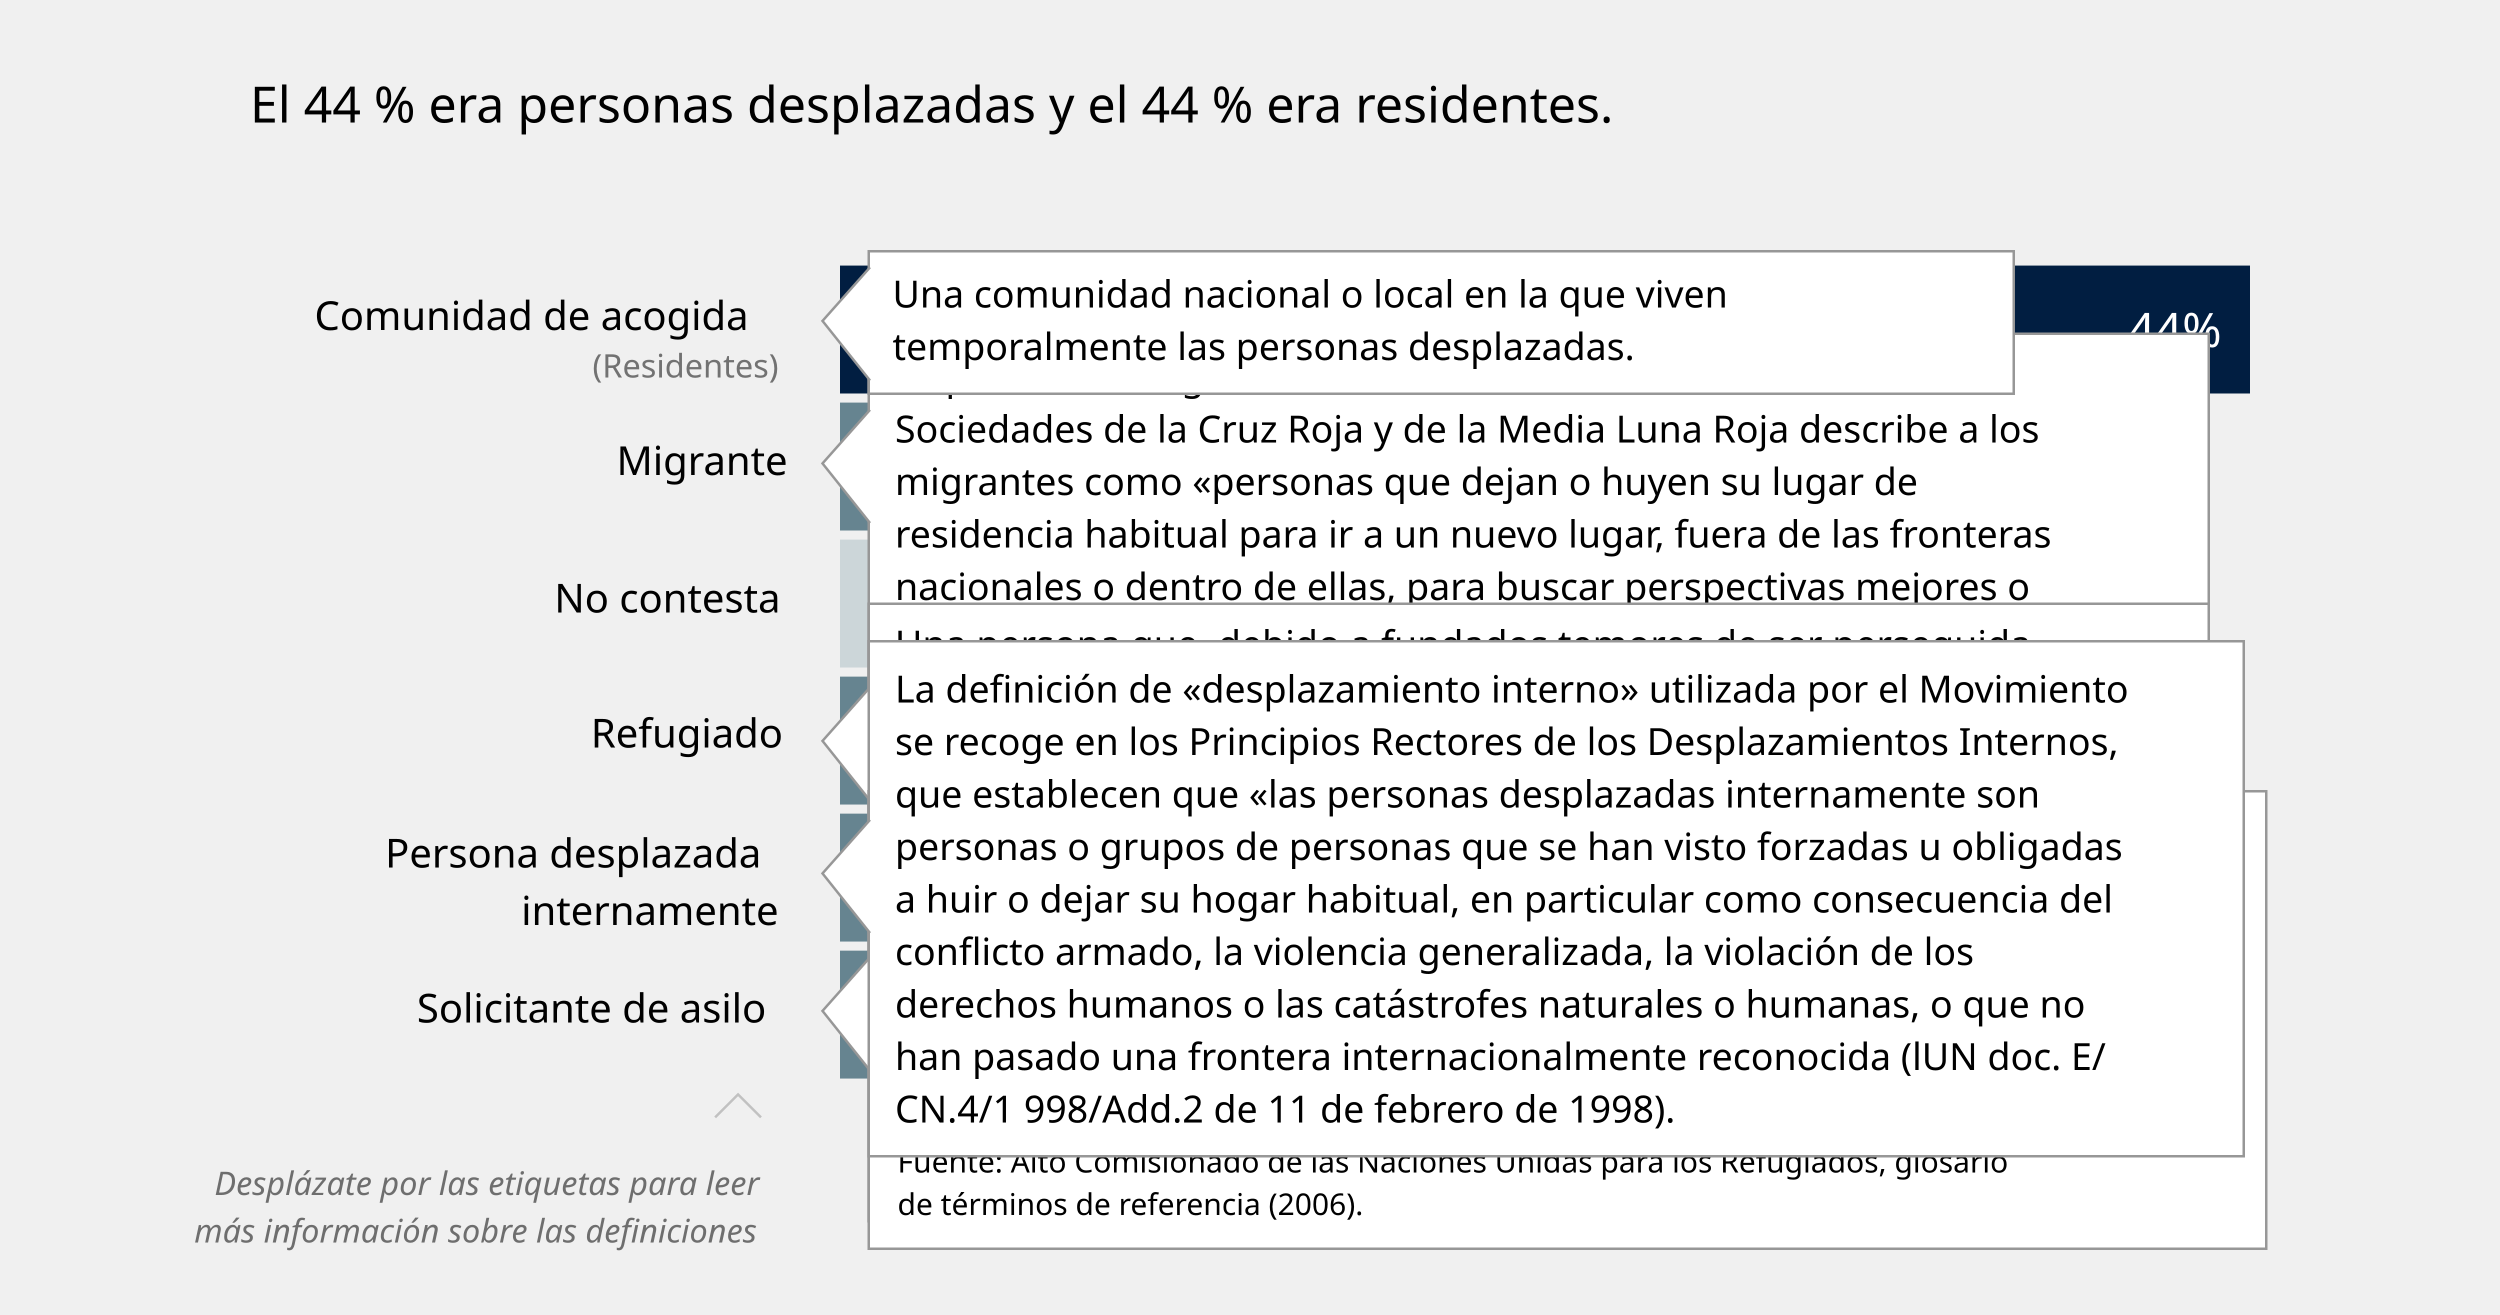
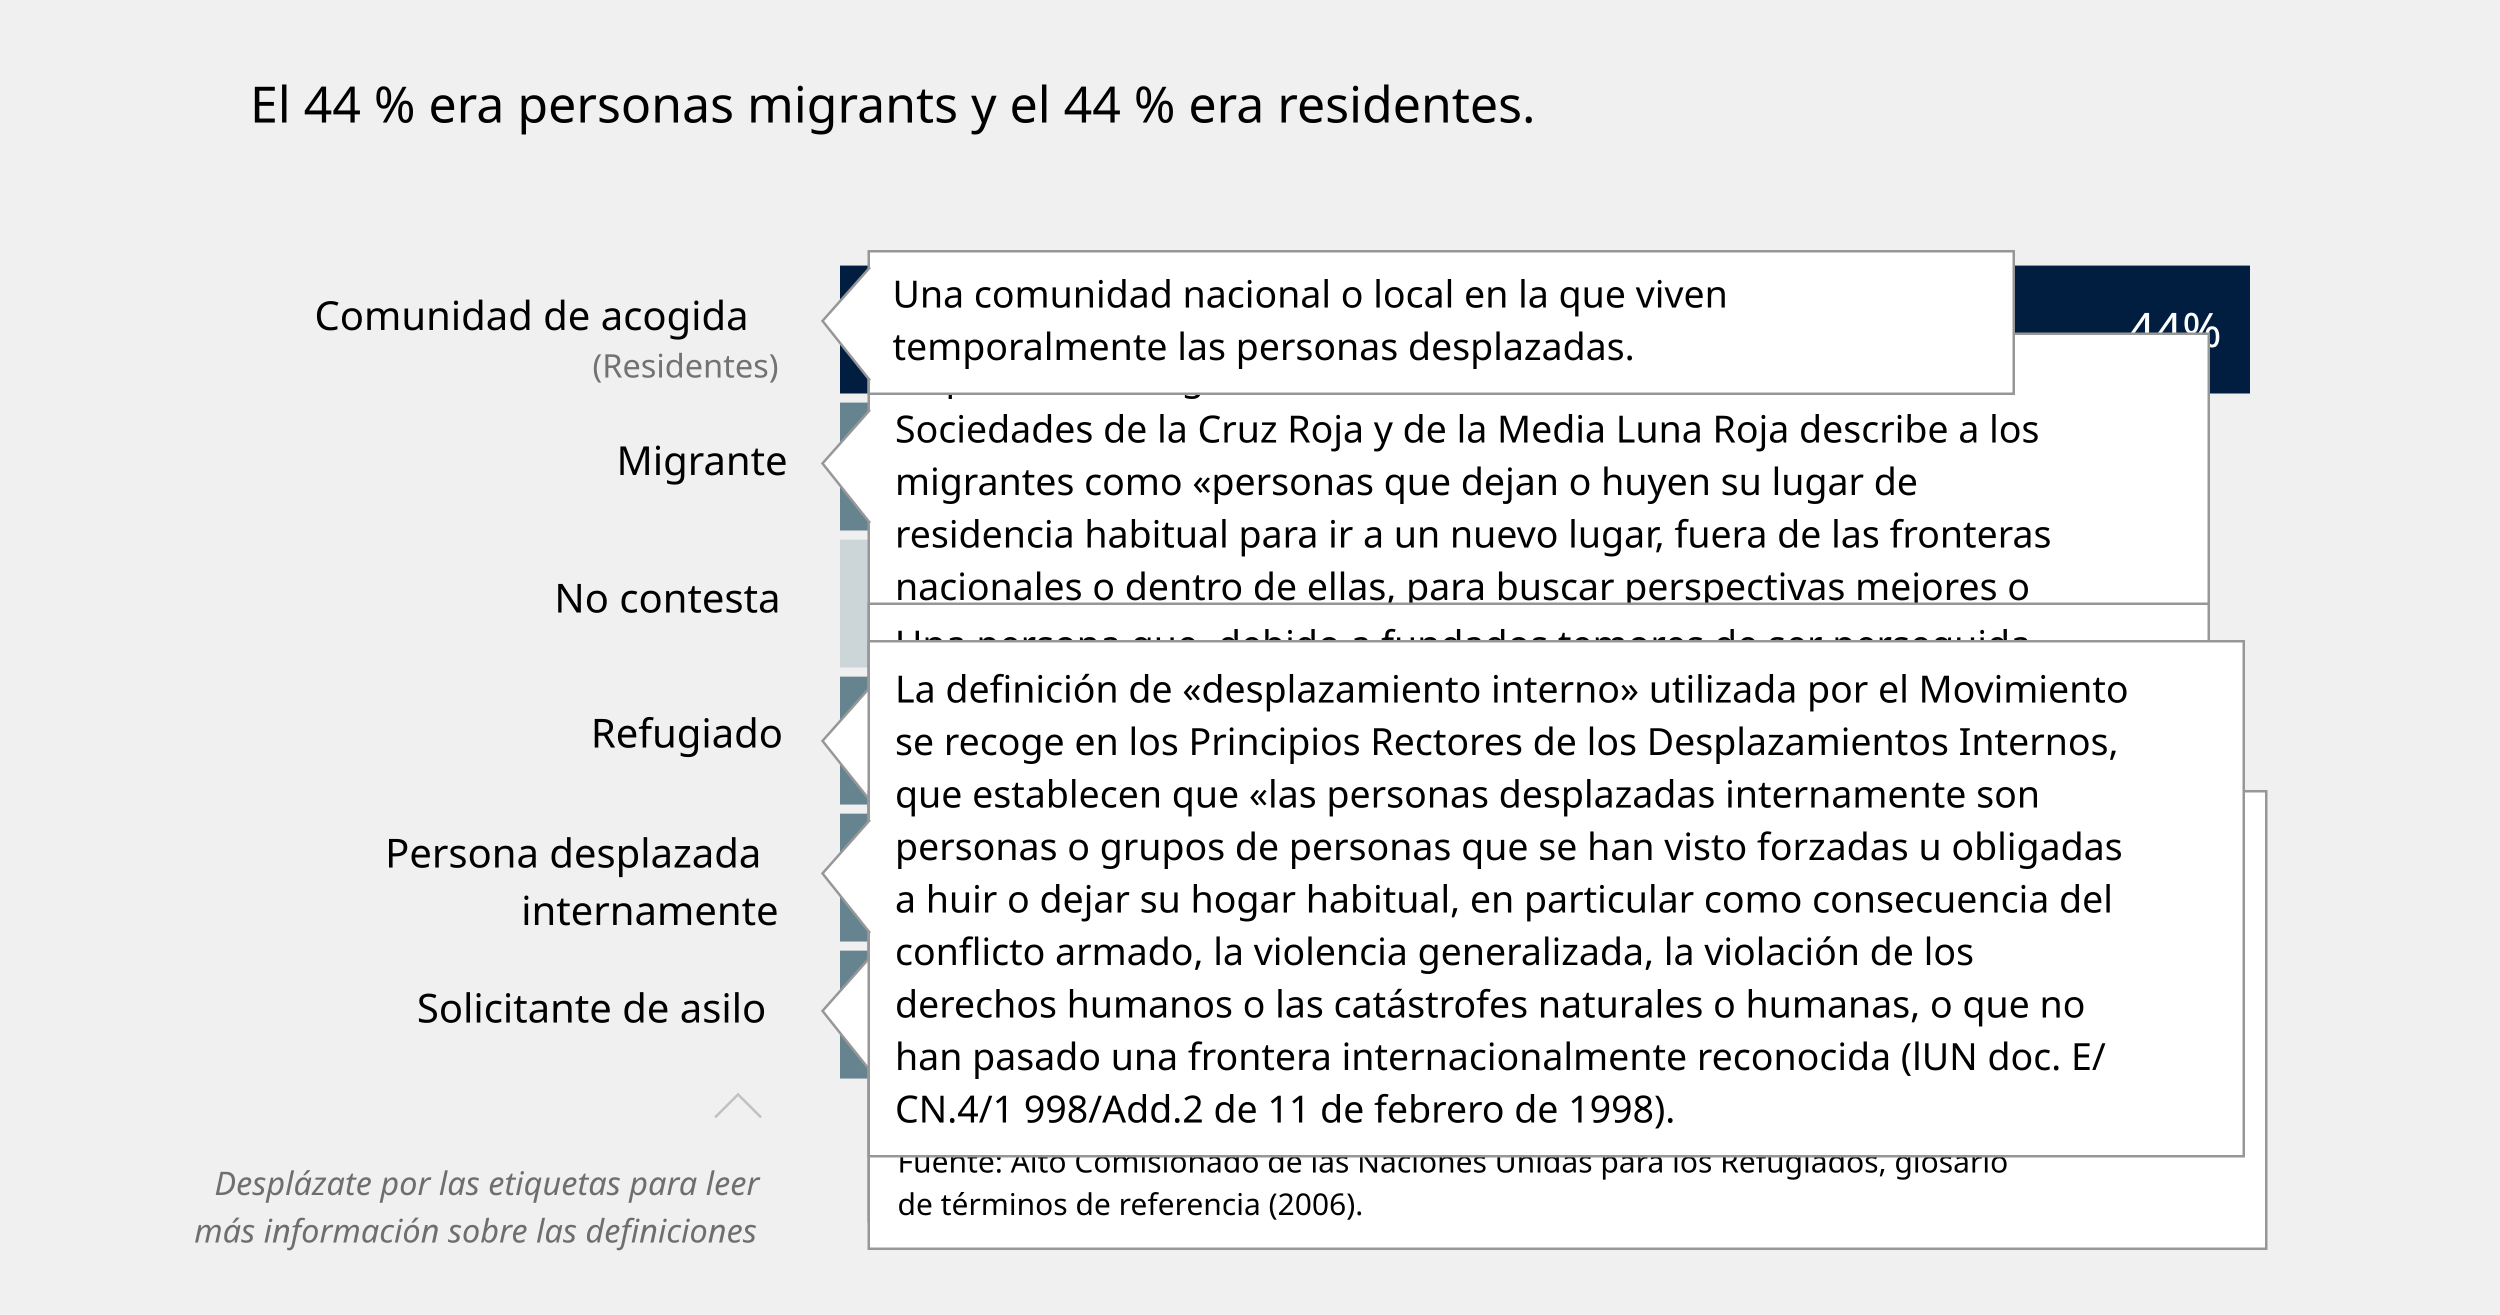
<svg xmlns="http://www.w3.org/2000/svg" width="1000px" height="526px" viewBox="0 0 1000 526" version="1.1">
  <g id="svg08" stroke="none" stroke-width="1" fill="none" fill-rule="evenodd">
    <text id="El-44-%-era-personas" font-family="Poppins-Regular, Poppins" font-size="20" font-weight="normal" line-spacing="32" fill="#000000">
-       <tspan x="100" y="49">El 44 % era personas desplazadas y el 44 % era residentes. </tspan>
+       <tspan x="100" y="49">El 44 % era personas migrants y el 44 % era residentes. </tspan>
    </text>
    <g id="Group" transform="translate(70, 106.2326)">
      <g id="labels" transform="translate(0, 8.767442)" fill="#000000" font-family="Poppins-Medium, Poppins" font-size="16" font-weight="400">
        <text id="Comunidad-de-acogida">
          <tspan x="55.8" y="17">Comunidad de acogida</tspan>
        </text>
        <text id="Migrante">
          <tspan x="176.616" y="75">Migrante</tspan>
        </text>
        <text id="No-contesta">
          <tspan x="151.736" y="130">No contesta</tspan>
        </text>
        <text id="Refugiado">
          <tspan x="166.344" y="184">Refugiado</tspan>
        </text>
        <text id="Persona-desplazada-i">
          <tspan x="84.056" y="232">Persona desplazada </tspan>
          <tspan x="138.488" y="255">internamente</tspan>
        </text>
        <text id="Solicitante-de-asilo">
          <tspan x="96.76" y="294">Solicitante de asilo</tspan>
        </text>
      </g>
      <g id="residence_bars" transform="translate(266, 0)" fill-rule="nonzero">
        <rect id="Rectangle" fill="#011E41" x="2.84217094e-13" y="0" width="564" height="51.165" />
        <rect id="Rectangle" fill="#668490" x="-2.84217094e-14" y="54.806" width="420.846" height="51.165" />
        <rect id="Rectangle" fill="#CCD6D9" x="4.26325641e-14" y="109.612" width="156.956" height="51.165" />
        <rect id="Rectangle" fill="#668490" x="5.68434189e-14" y="164.418" width="58.637" height="51.165" />
        <rect id="Rectangle" fill="#668490" x="-8.52651283e-14" y="219.223" width="46.642" height="51.165" />
        <rect id="Rectangle" fill="#668490" x="-5.68434189e-14" y="274.029" width="15.179" height="51.165" />
      </g>
      <g id="residence_labels" transform="translate(279.1352, 12.58895)" font-family="Poppins-Regular, Poppins" font-size="19" font-weight="normal">
        <text id="33%" fill="#FFFFFF" fill-rule="nonzero">
          <tspan x="357.675" y="73.888">33%</tspan>
        </text>
        <text id="12%" fill="#FFFFFF" fill-rule="nonzero">
          <tspan x="102.443" y="129.695">12%</tspan>
        </text>
        <text id="5%" fill="#FFFFFF" fill-rule="nonzero">
          <tspan x="10.629" y="184.418">5%</tspan>
        </text>
        <text id="4%" fill="#FFFFFF" fill-rule="nonzero">
          <tspan x="-8.52651283e-14" y="238.223">4%</tspan>
        </text>
        <text id="1%" fill="#000000">
          <tspan x="13.157" y="292.042">1%</tspan>
        </text>
        <text id="44%" fill="#FFFFFF" fill-rule="nonzero">
          <tspan x="501.98" y="20">44%</tspan>
        </text>
      </g>
      <text id="(Residentes)" font-family="Poppins-Regular, Poppins" font-size="13" font-weight="normal" fill="#727272">
        <tspan x="167" y="44.767">(Residentes)</tspan>
      </text>
    </g>
    <rect id="hover_migrant" fill-opacity="0" fill="#565656" x="178" y="162" width="151" height="43" />
    <rect id="hover_refugee" fill-opacity="0" fill="#565656" x="178" y="273" width="151" height="43" />
    <rect id="hover_idp" fill-opacity="0" fill="#565656" x="94" y="328" width="235" height="43" />
    <rect id="hover_asylum_seeker" fill-opacity="0" fill="#565656" opacity="0.797" x="187" y="383" width="142" height="43" />
    <rect id="hover_host" fill-opacity="0" fill="#565656" x="178" y="114" width="151" height="43" />
    <text id="Desplázate-por-las-e" font-family="Poppins-Italic, Poppins" font-size="13" font-style="italic" font-weight="normal" fill="#6E6E6E">
      <tspan x="85.751" y="478">Desplázate por las etiquetas para leer </tspan>
      <tspan x="77.678" y="497">más información sobre las definiciones</tspan>
    </text>
    <g id="Group-2" transform="translate(329, 100)">
      <g id="info_migrant" transform="translate(0, 33)">
        <rect id="Rectangle" stroke="#979797" fill="#FFFFFF" x="18.5" y="0.5" width="536" height="208" />
        <text id="La-política-de-migra" font-family="Poppins-Regular, Poppins" font-size="15" font-weight="normal" fill="#000000">
          <tspan x="29" y="23">La política de migración de la Federación Internacional de las </tspan>
          <tspan x="29" y="44">Sociedades de la Cruz Roja y de la Media Luna Roja describe a los </tspan>
          <tspan x="29" y="65">migrantes como «personas que dejan o huyen su lugar de </tspan>
          <tspan x="29" y="86">residencia habitual para ir a un nuevo lugar, fuera de las fronteras </tspan>
          <tspan x="29" y="107">nacionales o dentro de ellas, para buscar perspectivas mejores o </tspan>
          <tspan x="29" y="128">más seguras». La migración puede ser forzada o voluntaria, aunque </tspan>
          <tspan x="29" y="149">la mayoría de las veces se da una combinación de elecciones y </tspan>
          <tspan x="29" y="170">limitaciones, así como de la intención de vivir en el extranjero </tspan>
          <tspan x="29" y="191">durante un largo periodo de tiempo.</tspan>
        </text>
        <polyline id="Path-3" stroke="#979797" fill="#FFFFFF" points="19 76.203 -1.13908882e-13 52.367 19 30.934" />
      </g>
      <g id="info_refugee" transform="translate(0, 141)">
        <rect id="Rectangle" stroke="#979797" fill="#FFFFFF" x="18.5" y="0.5" width="536" height="247" />
        <text id="Una-persona-que,-deb" font-family="Poppins-Regular, Poppins" font-size="15" font-weight="normal" fill="#000000">
          <tspan x="29" y="22">Una persona que, debido a fundados temores de ser perseguida </tspan>
          <tspan x="29" y="43">por motivos de raza, religión, nacionalidad, pertenencia a </tspan>
          <tspan x="29" y="64">determinado grupo social u opiniones políticas, se encuentra fuera </tspan>
          <tspan x="29" y="85">del país de nacimiento y no pueda o, a causa de dichos temores, no </tspan>
          <tspan x="29" y="106">quiera acogerse a la protección de dicho país; o que, sin tener </tspan>
          <tspan x="29" y="127">nacionalidad y encontrándose, a consecuencia de tales </tspan>
          <tspan x="29" y="148">acontecimientos, fuera del país donde antes tenía su residencia </tspan>
          <tspan x="29" y="169">habitual, no pueda o, a causa de dichos temores, no quiera regresar </tspan>
          <tspan x="29" y="190">a él. Fuente: Adaptado de la Convención sobre el Estatuto de los </tspan>
          <tspan x="29" y="211">Refugiados ([adoptada el 28 de julio de 1951, entró en vigor el 22 de </tspan>
          <tspan x="29" y="232">abril de 1954] 189 UNTS 137) Art. 1A(2).</tspan>
        </text>
        <polyline id="Path-3" stroke="#979797" fill="#FFFFFF" points="19 79.203 -1.13908882e-13 55.367 19 33.934" />
      </g>
      <g id="info_asylum_seeker" transform="translate(0, 216)">
        <rect id="Rectangle" stroke="#979797" fill="#FFFFFF" x="18.5" y="0.5" width="559" height="183" />
        <text id="Una-persona-que-busc" font-family="Poppins-Regular, Poppins" font-size="15" font-weight="normal" fill="#000000">
          <tspan x="29" y="24">Una persona que busca protección internacional. En países con </tspan>
          <tspan x="29" y="45">procedimientos individualizados, una persona solicitante de asilo es </tspan>
          <tspan x="29" y="66">alguien cuya solicitud aún no ha sido resuelta de manera definitiva por </tspan>
          <tspan x="29" y="87">el país en el que la ha presentado. No todas las personas solicitantes </tspan>
          <tspan x="29" y="108">de asilo serán finalmente reconocidas como refugiadas, pero </tspan>
          <tspan x="29" y="129">inicialmente todas las personas refugiadas son solicitantes de asilo.</tspan>
        </text>
        <polyline id="Path-3" stroke="#979797" fill="#FFFFFF" points="19 112.203 -1.13908882e-13 88.367 19 66.934" />
        <text id="Fuente:-Alto-Comisio" font-family="Poppins-Regular, Poppins" font-size="12" font-weight="normal" fill="#000000">
          <tspan x="30" y="153">Fuente: Alto Comisionado de las Naciones Unidas para los Refugiados, glosario </tspan>
          <tspan x="30" y="170">de términos de referencia (2006).</tspan>
        </text>
      </g>
      <g id="info_idp" transform="translate(0, 156)">
        <rect id="Rectangle" stroke="#979797" fill="#FFFFFF" x="18.5" y="0.5" width="550" height="206" />
        <text id="La-definición-de-«de" font-family="Poppins-Regular, Poppins" font-size="15" font-weight="normal" fill="#000000">
          <tspan x="29" y="25">La definición de «desplazamiento interno» utilizada por el Movimiento </tspan>
          <tspan x="29" y="46">se recoge en los Principios Rectores de los Desplazamientos Internos, </tspan>
          <tspan x="29" y="67">que establecen que «las personas desplazadas internamente son </tspan>
          <tspan x="29" y="88">personas o grupos de personas que se han visto forzadas u obligadas </tspan>
          <tspan x="29" y="109">a huir o dejar su hogar habitual, en particular como consecuencia del </tspan>
          <tspan x="29" y="130">conflicto armado, la violencia generalizada, la violación de los </tspan>
          <tspan x="29" y="151">derechos humanos o las catástrofes naturales o humanas, o que no </tspan>
          <tspan x="29" y="172">han pasado una frontera internacionalmente reconocida (lUN doc. E/</tspan>
          <tspan x="29" y="193">CN.4/1 998/Add.2 de 11 de febrero de 1998). </tspan>
        </text>
        <polyline id="Path-3" stroke="#979797" fill="#FFFFFF" points="19 117.203 -1.13908882e-13 93.367 19 71.934" />
      </g>
      <g id="info_host">
        <rect id="Rectangle" stroke="#979797" fill="#FFFFFF" x="18.5" y="0.5" width="458" height="57" />
        <text id="Una-comunidad-nacion" font-family="Poppins-Regular, Poppins" font-size="15" font-weight="normal" fill="#000000">
          <tspan x="28" y="23">Una comunidad nacional o local en la que viven </tspan>
          <tspan x="28" y="44">temporalmente las personas desplazadas.</tspan>
        </text>
        <polyline id="Path-3" stroke="#979797" fill="#FFFFFF" points="19 52.203 -1.13908882e-13 28.367 19 6.934" />
      </g>
    </g>
    <polyline id="Path-5" stroke="#C1C1C1" points="286.046 446.95 295.22 437.776 304.394 446.95" />
  </g>
</svg>
